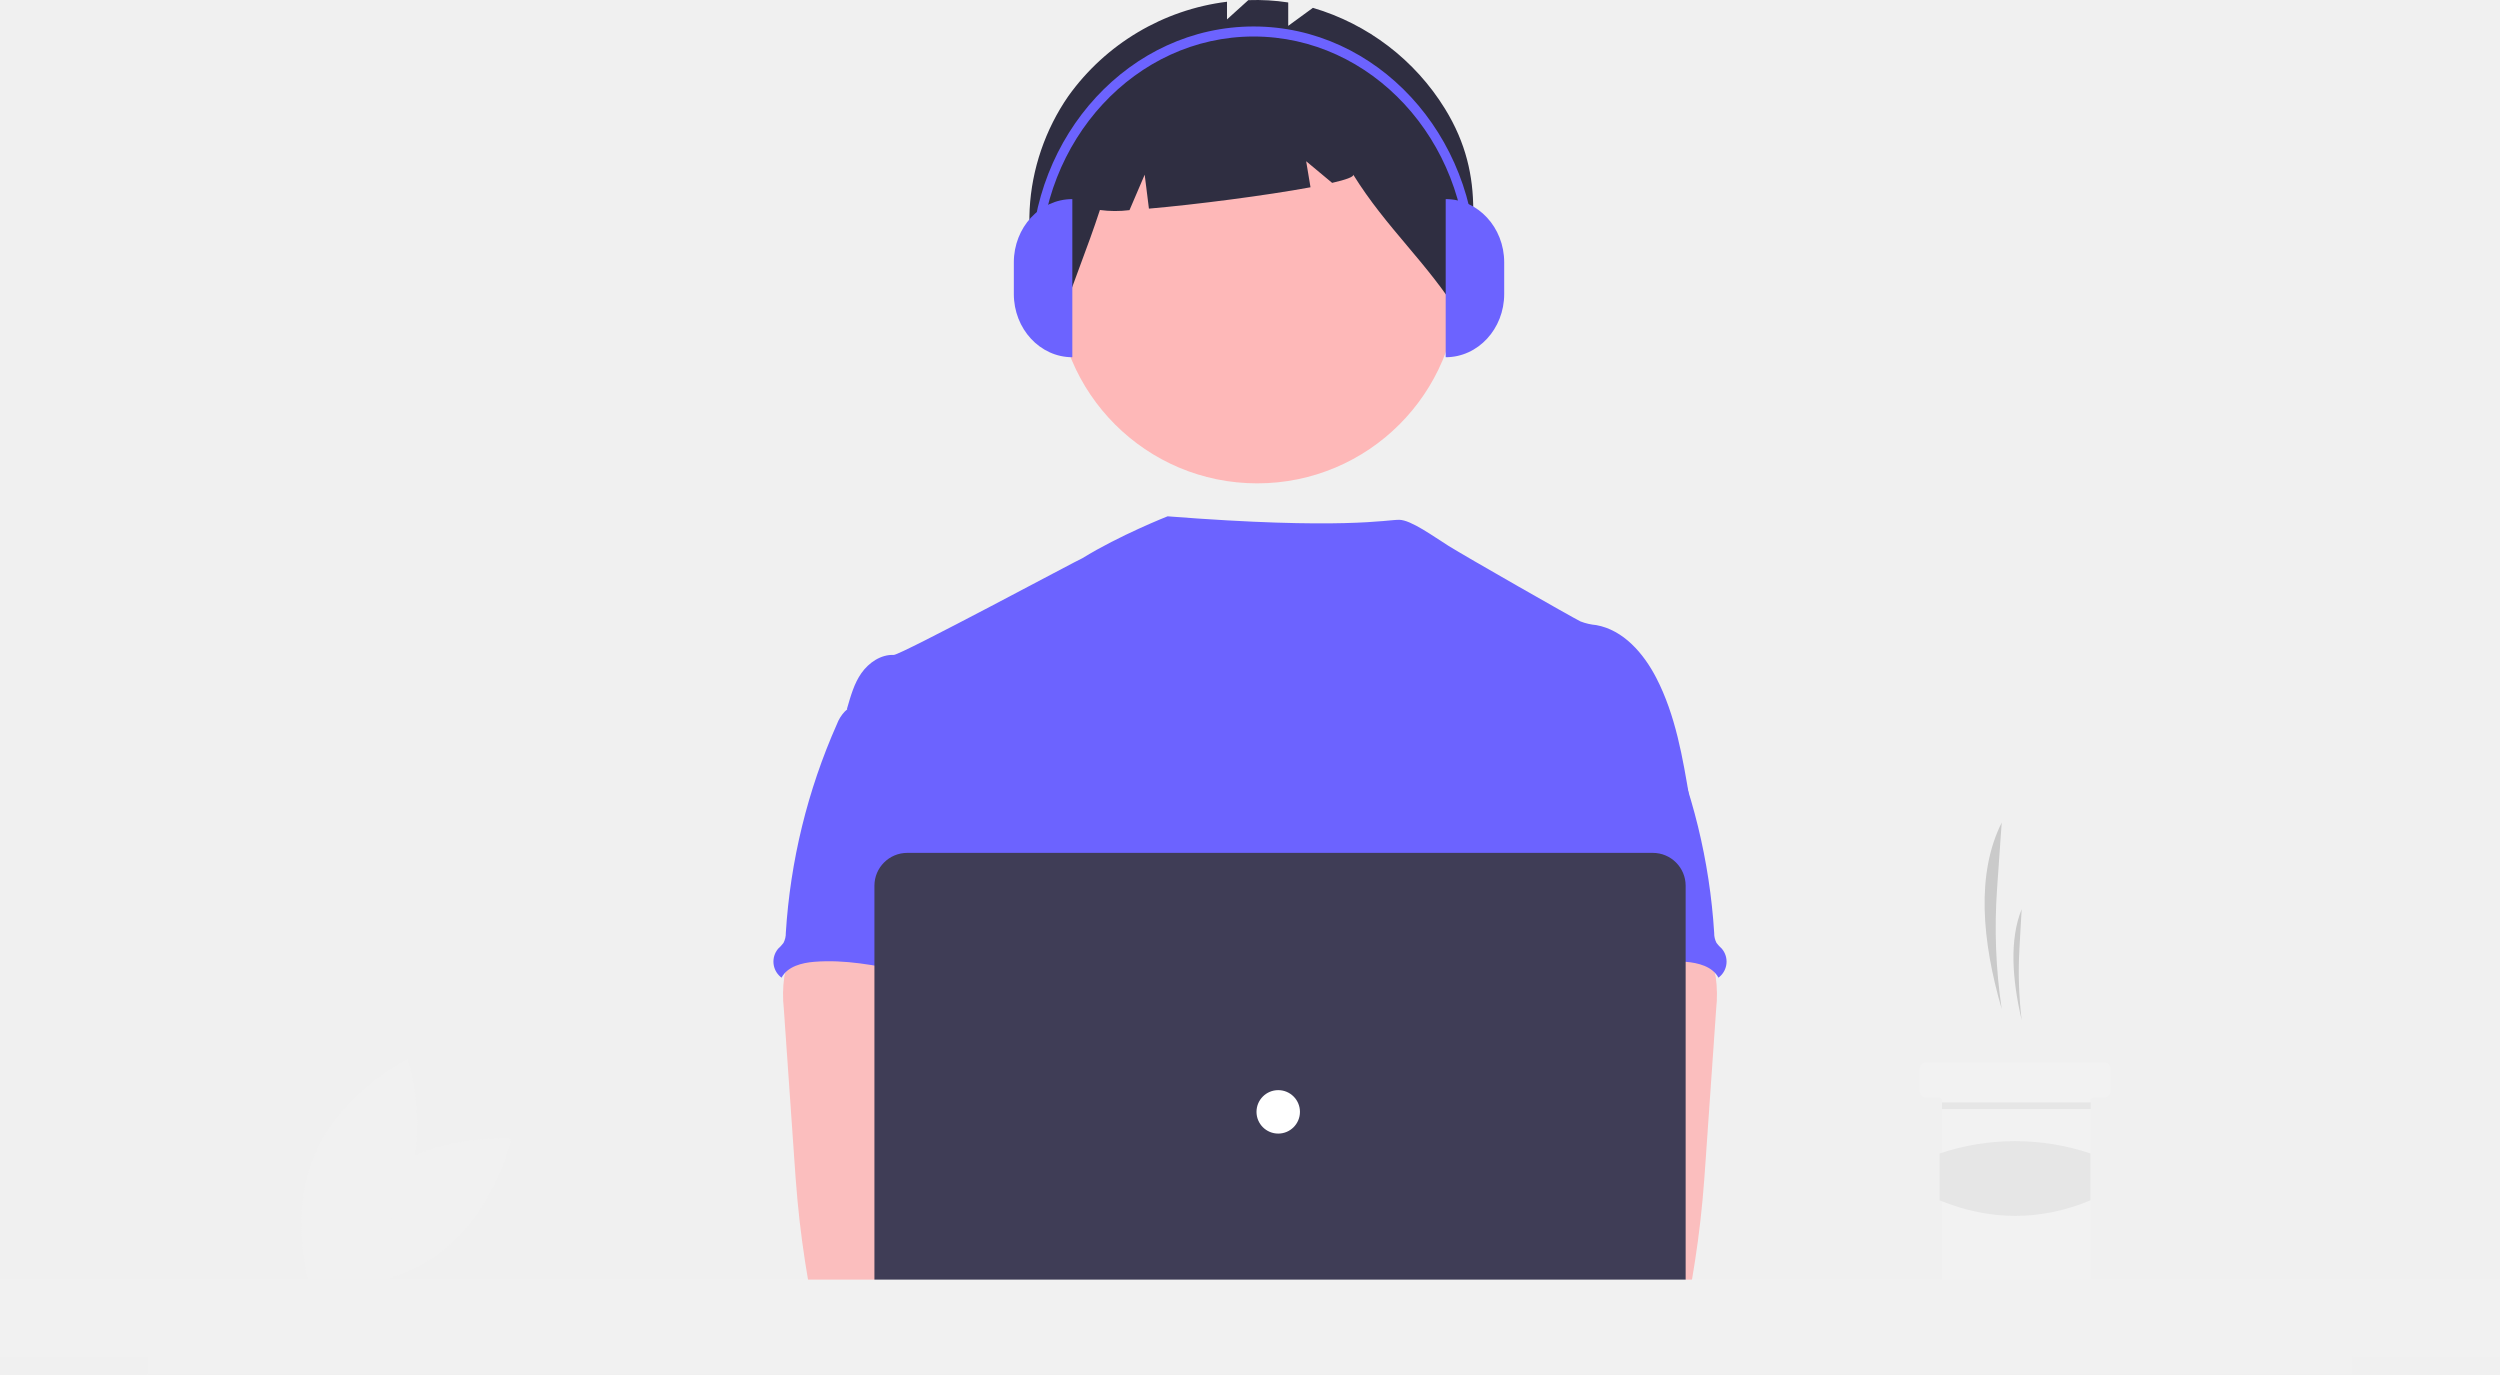
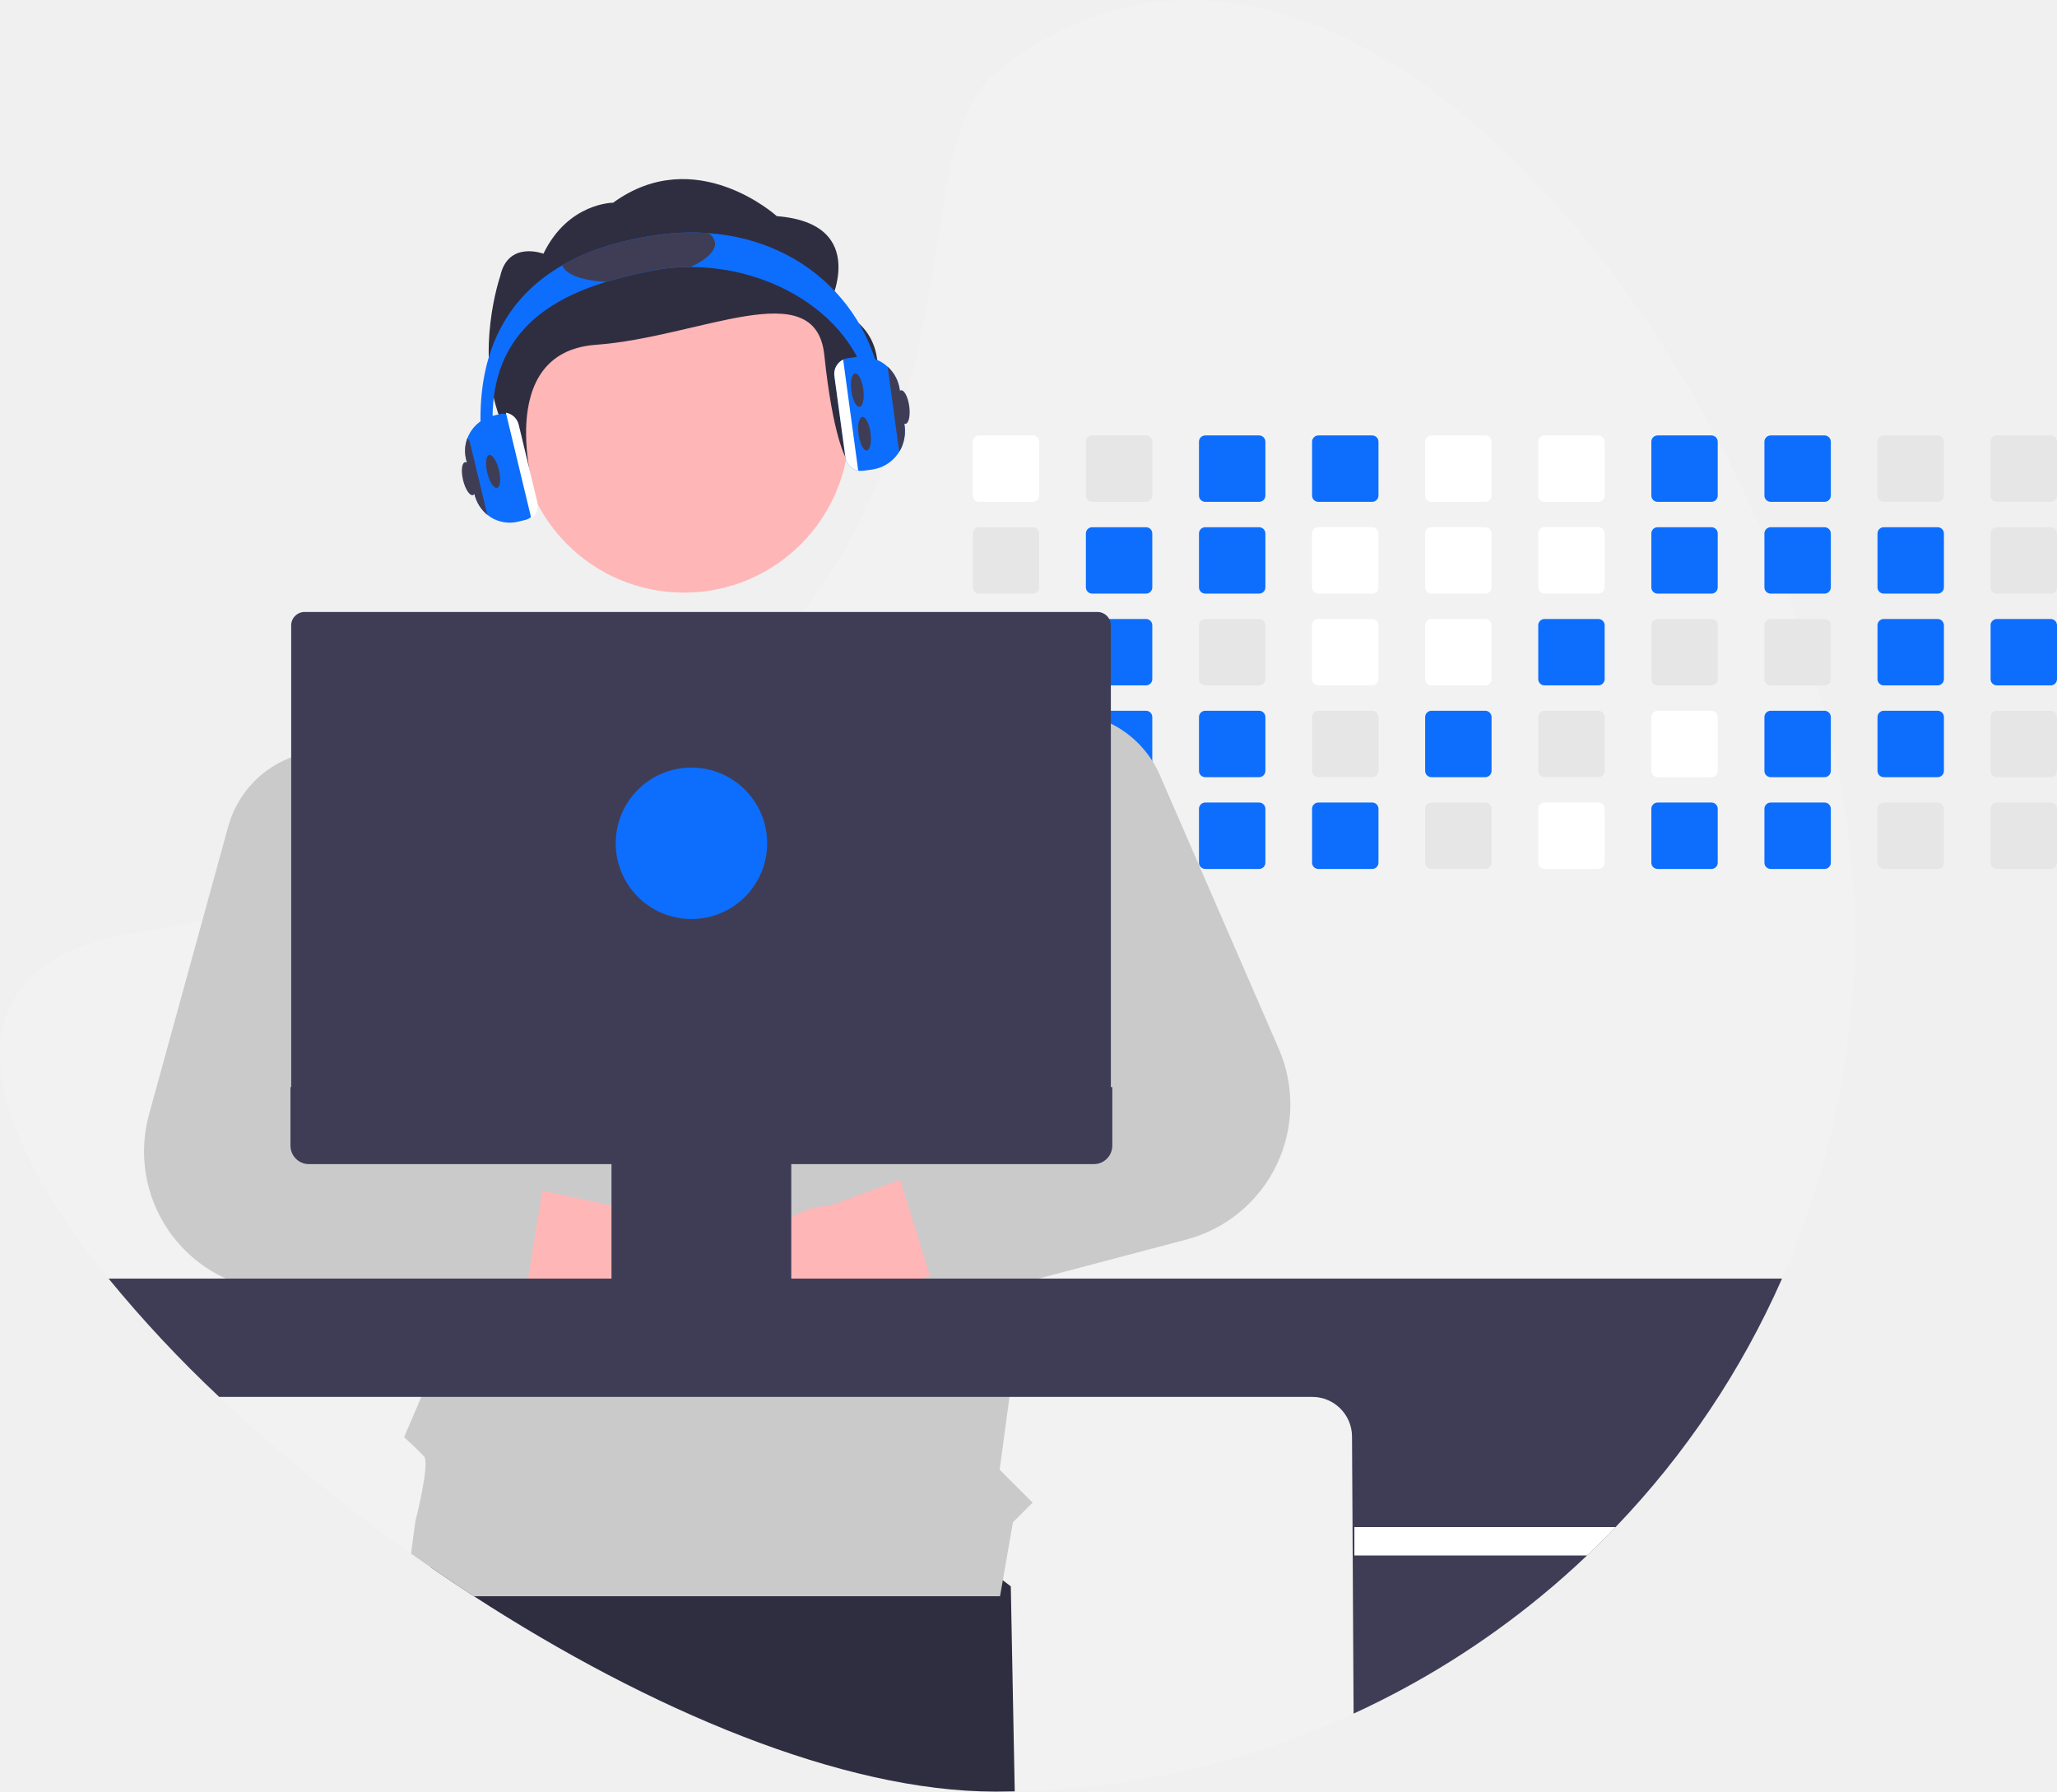
- <svg xmlns="http://www.w3.org/2000/svg" data-name="Layer 1" width="878.63" height="483" viewBox="0 0 878.63 483">
-   <path d="M294.716,621.203c-19.511,14.544-25.04,40.135-25.04,40.135s26.104,2.009,45.615-12.535,25.04-40.135,25.04-40.135S314.227,606.659,294.716,621.203Z" transform="translate(-160.6848 -208.5)" fill="#f1f1f1" />
-   <path d="M302.844,628.032c-9.377,22.456-32.862,34.028-32.862,34.028s-8.281-24.837,1.096-47.293,32.862-34.028,32.862-34.028S312.221,605.576,302.844,628.032Z" transform="translate(-160.6848 -208.5)" fill="#f1f1f1" />
-   <path d="M864.187,563.114h0a194.657,194.657,0,0,1-1.633-42.195l1.633-23.307h0c-9,17.908-6.966,41.479,0,65.502Z" transform="translate(-160.6848 -208.5)" fill="#cacaca" />
-   <path d="M871.205,567.013h0a143.091,143.091,0,0,1-.786-25.116l.786-13.873h0C866.875,538.683,867.854,552.713,871.205,567.013Z" transform="translate(-160.6848 -208.5)" fill="#cacaca" />
-   <path d="M902.401,584.17v7.798a2.352,2.352,0,0,1-2.339,2.339h-3.899a.777.777,0,0,0-.78.78v63.943a2.351,2.351,0,0,1-2.339,2.339H845.476a2.341,2.341,0,0,1-2.339-2.339V595.087a.782.782,0,0,0-.78-.78H837.678a2.341,2.341,0,0,1-2.339-2.339v-7.798a2.336,2.336,0,0,1,2.339-2.339h62.383A2.346,2.346,0,0,1,902.401,584.17Z" transform="translate(-160.6848 -208.5)" fill="#f2f2f2" />
-   <rect x="682.522" y="387.445" width="52.246" height="2.339" fill="#e6e6e6" />
-   <path d="M895.383,630.369c-17.483,7.235-35.156,7.315-53.026,0v-16.481a83.274,83.274,0,0,1,53.026,0Z" transform="translate(-160.6848 -208.5)" fill="#e6e6e6" />
-   <circle id="fff0188c-9915-4c0d-8339-9317a77083e8" data-name="Ellipse 276" cx="441.853" cy="99.211" r="70.666" fill="#feb8b8" />
-   <path id="ac220ed6-7c3f-4d1e-8d82-3295770c496a-123" data-name="Path 1461" d="M668.54,246.746a81.614,81.614,0,0,0-46.43-35.492l-8.675,6.331v-8.22a75.123,75.123,0,0,0-14.032-.817l-7.485,6.772V209.11a80.834,80.834,0,0,0-55.763,33.169c-16.254,23.432-18.998,56.032-3.011,79.652,4.388-13.487,9.715-26.142,14.104-39.628a39.916,39.916,0,0,0,10.399.05l5.339-12.459,1.492,11.931c16.55-1.441,41.096-4.607,56.785-7.508l-1.526-9.154,9.128,7.606c4.806-1.106,7.66-2.11,7.425-2.877,11.668,18.811,25.948,30.826,37.616,49.637C678.337,293.006,683.437,270.951,668.54,246.746Z" transform="translate(-160.6848 -208.5)" fill="#2f2e41" />
-   <path d="M754.52,489.43c-2.43-14.619-4.936-29.519-11.731-42.689-4.466-8.626-11.554-16.847-21.11-18.552a20.422,20.422,0,0,1-5.497-1.272c-2.8-1.349-40.425-22.827-46.405-26.568-5.135-3.212-13.24-9.158-17.327-9.158-4.112-.09-19.878,3.579-81.414-1.231,0,0-16.905,6.663-29.985,14.743-.198-.131-63.869,34.06-66.261,33.97-4.53-.191-8.741,2.71-11.338,6.362-2.596,3.652-3.814,8.174-5.089,12.546,13.907,30.97,26.631,61.98,40.539,92.95a7.931,7.931,0,0,1,1.006,3.815,9.31,9.31,0,0,1-1.73,3.815c-6.82,10.956-6.603,24.736-5.858,37.613.746,12.877,1.668,26.478-4.087,38.02-1.565,3.169-3.601,6.069-5.089,9.238-3.486,7.177-4.746,30.131-2.71,37.842l255.121,7.309C730.067,673.102,754.52,489.43,754.52,489.43Z" transform="translate(-160.6848 -208.5)" fill="#6c63ff" />
-   <path id="bb46eb08-8e3e-4ac5-913b-26d221d967b9-124" data-name="Path 1421" d="M436.31,551.903a45.043,45.043,0,0,0-.153,11.109l3.657,52.513c.343,4.949.681,9.887,1.146,14.824.877,9.581,2.188,19.086,3.815,28.578a5.09,5.09,0,0,0,5.216,4.949c16.096,3.406,32.726,3.27,49.153,2.342,25.067-1.399,89.198-4.046,93.116-9.136s1.635-13.322-3.474-17.438-89.739-14.149-89.739-14.149c.827-6.553,3.321-12.724,5.688-18.946,4.25-11.035,8.22-22.432,8.297-34.253s-4.377-24.25-14.061-31.022c-7.966-5.56-18.221-6.591-27.928-6.362-7.062.203-19.265-1.489-25.716,1.272C440.223,538.431,437.264,546.905,436.31,551.903Z" transform="translate(-160.6848 -208.5)" fill="#fbbebe" />
-   <path id="efe93a1e-ccdd-49fd-af5f-e26394aa0937-125" data-name="Path 1430" d="M457.627,458.523a13.17,13.17,0,0,0-2.824,4.518A213.588,213.588,0,0,0,436.862,536.356a7.329,7.329,0,0,1-.827,3.55,15.535,15.535,0,0,1-1.87,2.023,7.024,7.024,0,0,0,.84,9.898q.173.146.356.281c2.099-3.951,7.125-5.242,11.592-5.586,21.389-1.692,42.282,8.259,63.734,7.508-1.514-5.23-3.691-10.256-4.925-15.548-5.459-23.502,8.156-49.089-.191-71.726-1.667-4.53-4.453-8.983-8.843-10.968a23.555,23.555,0,0,0-5.662-1.499c-5.421-.98-16.212-5.166-21.453-3.486-1.935.624-2.697,2.443-4.301,3.542C462.877,455.902,459.646,456.474,457.627,458.523Z" transform="translate(-160.6848 -208.5)" fill="#6c63ff" />
-   <path id="a38c3c09-000b-42b7-8619-0229d8aff5e9-126" data-name="Path 1421" d="M754.672,536.183c-6.451-2.762-18.653-1.069-25.716-1.272-9.707-.229-19.962.802-27.928,6.362-9.684,6.772-14.137,19.201-14.061,31.022s4.046,23.218,8.297,34.253c2.366,6.222,4.861,12.393,5.688,18.946,0,0-84.63,10.034-89.739,14.149s-7.392,12.348-3.474,17.438,126.173,10.2,142.269,6.794a5.09,5.09,0,0,0,5.216-4.949c1.627-9.491,2.937-18.996,3.815-28.578.465-4.937.802-9.874,1.146-14.824l3.657-52.513a45.043,45.043,0,0,0-.153-11.109C762.736,546.905,759.777,538.431,754.672,536.183Z" transform="translate(-160.6848 -208.5)" fill="#fbbebe" />
-   <path id="bd3879bf-5d05-49be-b690-c4d97e29a2ab-127" data-name="Path 1430" d="M734.687,454.346c-1.603-1.099-2.366-2.918-4.301-3.542-5.241-1.68-16.032,2.507-21.453,3.486a23.555,23.555,0,0,0-5.662,1.499c-4.389,1.985-7.175,6.438-8.843,10.968-8.347,22.637,5.268,48.224-.191,71.726-1.234,5.293-3.411,10.318-4.925,15.548,21.453.751,42.346-9.2,63.734-7.508,4.467.343,9.493,1.635,11.592,5.586q.183-.135.356-.281a7.024,7.024,0,0,0,.84-9.898,15.535,15.535,0,0,1-1.87-2.023,7.329,7.329,0,0,1-.827-3.55,213.588,213.588,0,0,0-17.941-73.316,13.17,13.17,0,0,0-2.824-4.518C740.354,456.474,737.123,455.902,734.687,454.346Z" transform="translate(-160.6848 -208.5)" fill="#6c63ff" />
-   <circle cx="420.924" cy="438.81" r="19.073" fill="#fbbebe" />
-   <circle cx="463.156" cy="438.81" r="19.073" fill="#fbbebe" />
-   <path d="M741.572,690.288H479.542a11.552,11.552,0,0,1-11.539-11.539V519.783a11.552,11.552,0,0,1,11.539-11.539H741.572a11.552,11.552,0,0,1,11.539,11.539V678.75A11.552,11.552,0,0,1,741.572,690.288Z" transform="translate(-160.6848 -208.5)" fill="#3f3d56" />
-   <circle id="bf1cdf42-3b4f-4239-91c9-f6802a29e918" data-name="Ellipse 263" cx="449.236" cy="390.766" r="7.635" fill="#fff" />
-   <polygon points="878.63 449.724 0 449.724 0 476.724 51.97 476.724 51.97 483 826.68 483 826.68 476.724 878.63 476.724 878.63 449.724" fill="#f1f1f1" />
-   <path d="M537.556,334.049h0c-11.355,0-20.559-9.952-20.559-22.229h0V300.705c0-12.277,9.205-22.229,20.559-22.229h0v55.574Z" transform="translate(-160.6848 -208.5)" fill="#6c63ff" />
-   <path d="M668.779,278.476h0c11.355,0,20.559,9.952,20.559,22.229v11.115c0,12.277-9.205,22.229-20.559,22.229h0V278.476Z" transform="translate(-160.6848 -208.5)" fill="#6c63ff" />
-   <path d="M679.553,302.452h-3.262c0-44.73-33.656-81.121-75.026-81.121-41.369,0-75.026,36.391-75.026,81.121h-3.262c0-46.675,35.12-84.648,78.288-84.648C644.433,217.804,679.553,255.777,679.553,302.452Z" transform="translate(-160.6848 -208.5)" fill="#6c63ff" />
+ <svg xmlns="http://www.w3.org/2000/svg" data-name="Layer 1" width="850.538" height="740.83" viewBox="0 0 850.538 740.83">
+   <path d="M941.609,465.125a354.21,354.21,0,0,1-98.85,245.9q-5.745,6.015-11.8,11.74-9.225,8.775-19.07,16.87a353.934,353.934,0,0,1-217.58,80.69q-3.975.09-7.98.09c-63.43,0-143.21-33.88-215.61-80.78q-8.985-5.82-17.81-11.91-4.125-2.82-8.21-5.72a730.43,730.43,0,0,1-79.32-64.8,514.116,514.116,0,0,1-45.75-48.92c-55.63-68.62-67.9-130.45,11.41-143.16q14.085-2.25,27.34-4.81,19.2-3.69,36.75-7.97,23.64-5.745,44.42-12.46,6.99-2.25,13.66-4.59c65.74-23.09,109.74-53.2,139.69-85.87q7.62-8.295,14.05-16.79a236.055,236.055,0,0,0,17.83-27.12,254.898,254.898,0,0,0,18.41-41.05l.27-.78c23.83-68.74,16.58-132.5,42.87-153.84,112.38-91.23,252.29,38.69,317.96,191.9q4.965,11.58,9.34,23.3,1.965,5.235,3.79,10.49,4.8,13.695,8.71,27.46,1.5,5.25,2.86,10.49c.97,3.77,1.9,7.53,2.76,11.29C938.139,412.305,941.609,439.455,941.609,465.125Z" transform="translate(-174.731 -79.58524)" fill="#f2f2f2" />
+   <path d="M594.309,820.325q-3.975.09-7.98.09c-63.43,0-143.21-33.88-215.61-80.78q-8.985-5.82-17.81-11.91l5.16-31.4,156.21-20.74,78.4,59.95Z" transform="translate(-174.731 -79.58524)" fill="#2f2e41" />
+   <path d="M601.829,259.635h-22.26a2.601,2.601,0,0,0-2.6,2.6v22.27a2.593,2.593,0,0,0,2.6,2.59h22.26a2.599,2.599,0,0,0,2.6-2.59v-22.27A2.608,2.608,0,0,0,601.829,259.635Z" transform="translate(-174.731 -79.58524)" fill="#fff" />
+   <path d="M601.829,297.585h-22.26a2.601,2.601,0,0,0-2.6,2.6v22.27a2.593,2.593,0,0,0,2.6,2.59h22.26a2.599,2.599,0,0,0,2.6-2.59v-22.27A2.608,2.608,0,0,0,601.829,297.585Z" transform="translate(-174.731 -79.58524)" fill="#e6e6e6" />
+   <path d="M601.829,335.535h-22.26a2.601,2.601,0,0,0-2.6,2.6v22.26a2.595,2.595,0,0,0,2.6,2.6h22.26a2.601,2.601,0,0,0,2.6-2.6v-22.26A2.608,2.608,0,0,0,601.829,335.535Z" transform="translate(-174.731 -79.58524)" fill="#e6e6e6" />
+   <path d="M604.389,375.625a2.617,2.617,0,0,0-2.56-2.14h-22.26a2.601,2.601,0,0,0-2.6,2.6v22.26a2.595,2.595,0,0,0,2.6,2.6h22.26a2.601,2.601,0,0,0,2.6-2.6v-22.26A2.313,2.313,0,0,0,604.389,375.625Z" transform="translate(-174.731 -79.58524)" fill="#e6e6e6" />
+   <path d="M602.839,411.635a2.634,2.634,0,0,0-1.01-.2h-22.26a2.595,2.595,0,0,0-2.6,2.6v22.26a2.588,2.588,0,0,0,2.6,2.6h22.26a2.601,2.601,0,0,0,2.6-2.6v-22.26A2.616,2.616,0,0,0,602.839,411.635Z" transform="translate(-174.731 -79.58524)" fill="#e6e6e6" />
+   <path d="M648.589,259.635h-22.26a2.601,2.601,0,0,0-2.6,2.6v22.27a2.593,2.593,0,0,0,2.6,2.59h22.26a2.599,2.599,0,0,0,2.6-2.59v-22.27A2.608,2.608,0,0,0,648.589,259.635Z" transform="translate(-174.731 -79.58524)" fill="#e6e6e6" />
+   <path d="M648.589,297.585h-22.26a2.601,2.601,0,0,0-2.6,2.6v22.27a2.593,2.593,0,0,0,2.6,2.59h22.26a2.599,2.599,0,0,0,2.6-2.59v-22.27A2.608,2.608,0,0,0,648.589,297.585Z" transform="translate(-174.731 -79.58524)" fill="#0d6efd" />
+   <path d="M648.589,335.535h-22.26a2.601,2.601,0,0,0-2.6,2.6v22.26a2.595,2.595,0,0,0,2.6,2.6h22.26a2.601,2.601,0,0,0,2.6-2.6v-22.26A2.608,2.608,0,0,0,648.589,335.535Z" transform="translate(-174.731 -79.58524)" fill="#0d6efd" />
+   <path d="M648.589,373.485h-22.26a2.593,2.593,0,0,0-2.46,1.78,2.478,2.478,0,0,0-.14.82v22.26a2.595,2.595,0,0,0,2.6,2.6h22.26a2.601,2.601,0,0,0,2.6-2.6v-22.26A2.608,2.608,0,0,0,648.589,373.485Z" transform="translate(-174.731 -79.58524)" fill="#0d6efd" />
+   <path d="M648.589,411.435h-22.26a2.595,2.595,0,0,0-2.6,2.6v22.26a2.595,2.595,0,0,0,2.6,2.6h22.26a2.601,2.601,0,0,0,2.6-2.6v-22.26A2.601,2.601,0,0,0,648.589,411.435Z" transform="translate(-174.731 -79.58524)" fill="#e6e6e6" />
+   <path d="M695.349,259.635h-22.26a2.601,2.601,0,0,0-2.6,2.6v22.27a2.593,2.593,0,0,0,2.6,2.59h22.26a2.599,2.599,0,0,0,2.6-2.59v-22.27A2.608,2.608,0,0,0,695.349,259.635Z" transform="translate(-174.731 -79.58524)" fill="#0d6efd" />
+   <path d="M695.349,297.585h-22.26a2.601,2.601,0,0,0-2.6,2.6v22.27a2.593,2.593,0,0,0,2.6,2.59h22.26a2.599,2.599,0,0,0,2.6-2.59v-22.27A2.608,2.608,0,0,0,695.349,297.585Z" transform="translate(-174.731 -79.58524)" fill="#0d6efd" />
+   <path d="M695.349,335.535h-22.26a2.601,2.601,0,0,0-2.6,2.6v22.26a2.595,2.595,0,0,0,2.6,2.6h22.26a2.601,2.601,0,0,0,2.6-2.6v-22.26A2.608,2.608,0,0,0,695.349,335.535Z" transform="translate(-174.731 -79.58524)" fill="#e6e6e6" />
+   <path d="M695.349,373.485h-22.26a2.601,2.601,0,0,0-2.6,2.6v22.26a2.595,2.595,0,0,0,2.6,2.6h22.26a2.601,2.601,0,0,0,2.6-2.6v-22.26A2.608,2.608,0,0,0,695.349,373.485Z" transform="translate(-174.731 -79.58524)" fill="#0d6efd" />
+   <path d="M695.349,411.435h-22.26a2.595,2.595,0,0,0-2.6,2.6v22.26a2.595,2.595,0,0,0,2.6,2.6h22.26a2.601,2.601,0,0,0,2.6-2.6v-22.26A2.601,2.601,0,0,0,695.349,411.435Z" transform="translate(-174.731 -79.58524)" fill="#0d6efd" />
+   <path d="M742.109,259.635h-22.26a2.601,2.601,0,0,0-2.6,2.6v22.27a2.593,2.593,0,0,0,2.6,2.59h22.26a2.599,2.599,0,0,0,2.6-2.59v-22.27A2.608,2.608,0,0,0,742.109,259.635Z" transform="translate(-174.731 -79.58524)" fill="#0d6efd" />
+   <path d="M742.109,297.585h-22.26a2.601,2.601,0,0,0-2.6,2.6v22.27a2.593,2.593,0,0,0,2.6,2.59h22.26a2.599,2.599,0,0,0,2.6-2.59v-22.27A2.608,2.608,0,0,0,742.109,297.585Z" transform="translate(-174.731 -79.58524)" fill="#fff" />
+   <path d="M742.109,335.535h-22.26a2.601,2.601,0,0,0-2.6,2.6v22.26a2.595,2.595,0,0,0,2.6,2.6h22.26a2.601,2.601,0,0,0,2.6-2.6v-22.26A2.608,2.608,0,0,0,742.109,335.535Z" transform="translate(-174.731 -79.58524)" fill="#fff" />
+   <path d="M742.109,373.485h-22.26a2.601,2.601,0,0,0-2.6,2.6v22.26a2.595,2.595,0,0,0,2.6,2.6h22.26a2.601,2.601,0,0,0,2.6-2.6v-22.26A2.608,2.608,0,0,0,742.109,373.485Z" transform="translate(-174.731 -79.58524)" fill="#e6e6e6" />
+   <path d="M742.109,411.435h-22.26a2.595,2.595,0,0,0-2.6,2.6v22.26a2.595,2.595,0,0,0,2.6,2.6h22.26a2.601,2.601,0,0,0,2.6-2.6v-22.26A2.601,2.601,0,0,0,742.109,411.435Z" transform="translate(-174.731 -79.58524)" fill="#0d6efd" />
+   <path d="M788.869,259.635h-22.27a2.599,2.599,0,0,0-2.59,2.6v22.27a2.591,2.591,0,0,0,2.59,2.59h22.27a2.599,2.599,0,0,0,2.6-2.59v-22.27A2.608,2.608,0,0,0,788.869,259.635Z" transform="translate(-174.731 -79.58524)" fill="#fff" />
+   <path d="M788.869,297.585h-22.27a2.599,2.599,0,0,0-2.59,2.6v22.27a2.59,2.59,0,0,0,2.59,2.59h22.27a2.599,2.599,0,0,0,2.6-2.59v-22.27A2.608,2.608,0,0,0,788.869,297.585Z" transform="translate(-174.731 -79.58524)" fill="#fff" />
+   <path d="M788.869,335.535h-22.27a2.599,2.599,0,0,0-2.59,2.6v22.26a2.593,2.593,0,0,0,2.59,2.6h22.27a2.601,2.601,0,0,0,2.6-2.6v-22.26A2.608,2.608,0,0,0,788.869,335.535Z" transform="translate(-174.731 -79.58524)" fill="#fff" />
+   <path d="M788.869,373.485h-22.27a2.599,2.599,0,0,0-2.59,2.6v22.26a2.593,2.593,0,0,0,2.59,2.6h22.27a2.601,2.601,0,0,0,2.6-2.6v-22.26A2.608,2.608,0,0,0,788.869,373.485Z" transform="translate(-174.731 -79.58524)" fill="#0d6efd" />
+   <path d="M788.869,411.435h-22.27a2.593,2.593,0,0,0-2.59,2.6v22.26a2.593,2.593,0,0,0,2.59,2.6h22.27a2.601,2.601,0,0,0,2.6-2.6v-22.26A2.601,2.601,0,0,0,788.869,411.435Z" transform="translate(-174.731 -79.58524)" fill="#e6e6e6" />
+   <path d="M835.629,259.635h-22.27a2.599,2.599,0,0,0-2.59,2.6v22.27a2.591,2.591,0,0,0,2.59,2.59h22.27a2.599,2.599,0,0,0,2.6-2.59v-22.27A2.608,2.608,0,0,0,835.629,259.635Z" transform="translate(-174.731 -79.58524)" fill="#fff" />
+   <path d="M835.629,297.585h-22.27a2.599,2.599,0,0,0-2.59,2.6v22.27a2.59,2.59,0,0,0,2.59,2.59h22.27a2.599,2.599,0,0,0,2.6-2.59v-22.27A2.608,2.608,0,0,0,835.629,297.585Z" transform="translate(-174.731 -79.58524)" fill="#fff" />
+   <path d="M835.629,335.535h-22.27a2.599,2.599,0,0,0-2.59,2.6v22.26a2.593,2.593,0,0,0,2.59,2.6h22.27a2.601,2.601,0,0,0,2.6-2.6v-22.26A2.608,2.608,0,0,0,835.629,335.535Z" transform="translate(-174.731 -79.58524)" fill="#0d6efd" />
+   <path d="M835.629,373.485h-22.27a2.599,2.599,0,0,0-2.59,2.6v22.26a2.593,2.593,0,0,0,2.59,2.6h22.27a2.601,2.601,0,0,0,2.6-2.6v-22.26A2.608,2.608,0,0,0,835.629,373.485Z" transform="translate(-174.731 -79.58524)" fill="#e6e6e6" />
+   <path d="M835.629,411.435h-22.27a2.593,2.593,0,0,0-2.59,2.6v22.26a2.593,2.593,0,0,0,2.59,2.6h22.27a2.601,2.601,0,0,0,2.6-2.6v-22.26A2.601,2.601,0,0,0,835.629,411.435Z" transform="translate(-174.731 -79.58524)" fill="#fff" />
+   <path d="M882.389,259.635h-22.27a2.599,2.599,0,0,0-2.59,2.6v22.27a2.591,2.591,0,0,0,2.59,2.59h22.27a2.599,2.599,0,0,0,2.6-2.59v-22.27A2.608,2.608,0,0,0,882.389,259.635Z" transform="translate(-174.731 -79.58524)" fill="#0d6efd" />
+   <path d="M882.389,297.585h-22.27a2.599,2.599,0,0,0-2.59,2.6v22.27a2.59,2.59,0,0,0,2.59,2.59h22.27a2.599,2.599,0,0,0,2.6-2.59v-22.27A2.608,2.608,0,0,0,882.389,297.585Z" transform="translate(-174.731 -79.58524)" fill="#0d6efd" />
+   <path d="M882.389,335.535h-22.27a2.599,2.599,0,0,0-2.59,2.6v22.26a2.593,2.593,0,0,0,2.59,2.6h22.27a2.601,2.601,0,0,0,2.6-2.6v-22.26A2.608,2.608,0,0,0,882.389,335.535Z" transform="translate(-174.731 -79.58524)" fill="#e6e6e6" />
+   <path d="M882.389,373.485h-22.27a2.599,2.599,0,0,0-2.59,2.6v22.26a2.593,2.593,0,0,0,2.59,2.6h22.27a2.601,2.601,0,0,0,2.6-2.6v-22.26A2.608,2.608,0,0,0,882.389,373.485Z" transform="translate(-174.731 -79.58524)" fill="#fff" />
+   <path d="M882.389,411.435h-22.27a2.593,2.593,0,0,0-2.59,2.6v22.26a2.593,2.593,0,0,0,2.59,2.6h22.27a2.601,2.601,0,0,0,2.6-2.6v-22.26A2.601,2.601,0,0,0,882.389,411.435Z" transform="translate(-174.731 -79.58524)" fill="#0d6efd" />
+   <path d="M929.149,259.635h-22.27a2.599,2.599,0,0,0-2.59,2.6v22.27a2.591,2.591,0,0,0,2.59,2.59h22.27a2.599,2.599,0,0,0,2.6-2.59v-22.27A2.608,2.608,0,0,0,929.149,259.635Z" transform="translate(-174.731 -79.58524)" fill="#0d6efd" />
+   <path d="M929.149,297.585h-22.27a2.599,2.599,0,0,0-2.59,2.6v22.27a2.59,2.59,0,0,0,2.59,2.59h22.27a2.599,2.599,0,0,0,2.6-2.59v-22.27A2.608,2.608,0,0,0,929.149,297.585Z" transform="translate(-174.731 -79.58524)" fill="#0d6efd" />
+   <path d="M929.149,335.535h-22.27a2.599,2.599,0,0,0-2.59,2.6v22.26a2.593,2.593,0,0,0,2.59,2.6h22.27a2.601,2.601,0,0,0,2.6-2.6v-22.26A2.608,2.608,0,0,0,929.149,335.535Z" transform="translate(-174.731 -79.58524)" fill="#e6e6e6" />
+   <path d="M929.149,373.485h-22.27a2.599,2.599,0,0,0-2.59,2.6v22.26a2.593,2.593,0,0,0,2.59,2.6h22.27a2.601,2.601,0,0,0,2.6-2.6v-22.26A2.608,2.608,0,0,0,929.149,373.485Z" transform="translate(-174.731 -79.58524)" fill="#0d6efd" />
+   <path d="M929.149,411.435h-22.27a2.593,2.593,0,0,0-2.59,2.6v22.26a2.593,2.593,0,0,0,2.59,2.6h22.27a2.601,2.601,0,0,0,2.6-2.6v-22.26A2.601,2.601,0,0,0,929.149,411.435Z" transform="translate(-174.731 -79.58524)" fill="#0d6efd" />
+   <path d="M975.909,259.635h-22.27a2.599,2.599,0,0,0-2.59,2.6v22.27a2.591,2.591,0,0,0,2.59,2.59h22.27a2.599,2.599,0,0,0,2.6-2.59v-22.27A2.608,2.608,0,0,0,975.909,259.635Z" transform="translate(-174.731 -79.58524)" fill="#e6e6e6" />
+   <path d="M975.909,297.585h-22.27a2.599,2.599,0,0,0-2.59,2.6v22.27a2.59,2.59,0,0,0,2.59,2.59h22.27a2.599,2.599,0,0,0,2.6-2.59v-22.27A2.608,2.608,0,0,0,975.909,297.585Z" transform="translate(-174.731 -79.58524)" fill="#0d6efd" />
+   <path d="M975.909,335.535h-22.27a2.599,2.599,0,0,0-2.59,2.6v22.26a2.593,2.593,0,0,0,2.59,2.6h22.27a2.601,2.601,0,0,0,2.6-2.6v-22.26A2.608,2.608,0,0,0,975.909,335.535Z" transform="translate(-174.731 -79.58524)" fill="#0d6efd" />
+   <path d="M975.909,373.485h-22.27a2.599,2.599,0,0,0-2.59,2.6v22.26a2.593,2.593,0,0,0,2.59,2.6h22.27a2.601,2.601,0,0,0,2.6-2.6v-22.26A2.608,2.608,0,0,0,975.909,373.485Z" transform="translate(-174.731 -79.58524)" fill="#0d6efd" />
+   <path d="M975.909,411.435h-22.27a2.593,2.593,0,0,0-2.59,2.6v22.26a2.593,2.593,0,0,0,2.59,2.6h22.27a2.601,2.601,0,0,0,2.6-2.6v-22.26A2.601,2.601,0,0,0,975.909,411.435Z" transform="translate(-174.731 -79.58524)" fill="#e6e6e6" />
+   <path d="M1022.669,259.635h-22.27a2.599,2.599,0,0,0-2.59,2.6v22.27a2.591,2.591,0,0,0,2.59,2.59h22.27a2.599,2.599,0,0,0,2.6-2.59v-22.27A2.608,2.608,0,0,0,1022.669,259.635Z" transform="translate(-174.731 -79.58524)" fill="#e6e6e6" />
+   <path d="M1022.669,297.585h-22.27a2.599,2.599,0,0,0-2.59,2.6v22.27a2.591,2.591,0,0,0,2.59,2.59h22.27a2.599,2.599,0,0,0,2.6-2.59v-22.27A2.608,2.608,0,0,0,1022.669,297.585Z" transform="translate(-174.731 -79.58524)" fill="#e6e6e6" />
+   <path d="M1022.669,335.535h-22.27a2.599,2.599,0,0,0-2.59,2.6v22.26a2.593,2.593,0,0,0,2.59,2.6h22.27a2.601,2.601,0,0,0,2.6-2.6v-22.26A2.608,2.608,0,0,0,1022.669,335.535Z" transform="translate(-174.731 -79.58524)" fill="#0d6efd" />
+   <path d="M1022.669,373.485h-22.27a2.599,2.599,0,0,0-2.59,2.6v22.26a2.593,2.593,0,0,0,2.59,2.6h22.27a2.601,2.601,0,0,0,2.6-2.6v-22.26A2.608,2.608,0,0,0,1022.669,373.485Z" transform="translate(-174.731 -79.58524)" fill="#e6e6e6" />
+   <path d="M1022.669,411.435h-22.27a2.593,2.593,0,0,0-2.59,2.6v22.26a2.593,2.593,0,0,0,2.59,2.6h22.27a2.601,2.601,0,0,0,2.6-2.6v-22.26A2.601,2.601,0,0,0,1022.669,411.435Z" transform="translate(-174.731 -79.58524)" fill="#e6e6e6" />
+   <polygon points="336.095 660.051 335.475 660.051 336.005 659.981 336.095 660.051" fill="#2f2e41" />
+   <circle id="b6132315-04e2-4cdb-a713-107c9cd58b0b" data-name="ab6171fa-7d69-4734-b81c-8dff60f9761b" cx="282.814" cy="176.733" r="68.322" fill="#ffb6b6" />
+   <path id="f4304bdd-ba2d-4fff-b404-410205410c5d-85" data-name="bf427902-b9bf-4946-b5d7-5c1c7e04535e" d="M517.377,206.226s17.869-34.161-21.444-37.266c0,0-33.515-30.402-67.676-5.558,0,0-18.633,0-28.823,21.086,0,0-14.655-5.558-17.876,9.317,0,0-10.723,31.055,0,59.005,10.723,27.95,14.285,31.055,14.285,31.055s-17.621-58.598,25.27-61.704,90.887-29.909,94.461,4.251,8.953,42.578,8.953,42.578S558.479,220.201,517.377,206.226Z" transform="translate(-174.731 -79.58524)" fill="#2f2e41" />
+   <path d="M634.279,424.695l-.22,1.16-2.47,13.04-17.07,90.2-1.01,5.31-2.12,11.23-2.9,15.32-6.43,33.95-1.84,9.73-.69,3.65-.24,1.28-1.91,10.07-.58,3.04-4.66,34.53-4.07,30.09,13.62,13.62-8.12,8.12-5.33,30.53.01.07H370.719q-13.2-8.55-26.02-17.63l1.79-13.4s6.16-23.93,3.57-26.79c-2.58-2.86-8.24-7.97-8.24-7.97l7.13-16.64.99-2.31-1.66-34.43-.04-.83-.55-11.35-.07-1.46-.11-2.19-2.11-43.68-.04-.72-.64-13.24-.6-12.59-.26-5.31-2.57-53.13-1.74-36.08-1.52-31.41,6.11-2.07,65.35-22.21,27.07-35.19,56.34.42,27.58.21,46.02,42.68,10.47,5,.08.04,7.51,3.59,19.04,9.09,20.13,9.62,10.33,4.93Z" transform="translate(-174.731 -79.58524)" fill="#cacaca" />
+   <path d="M443.84,637.136a30.286,30.286,0,0,1-40.664-22.43L296.617,599.588l37.043-41.902,95.511,20.78a30.45,30.45,0,0,1,14.669,58.67Z" transform="translate(-174.731 -79.58524)" fill="#ffb6b6" />
+   <path d="M396.329,560.955a13.522,13.522,0,0,0-7.89-4.87l-43.72-9.09-4.49-.93a18.933,18.933,0,0,1-12.53-9.07,19.161,19.161,0,0,1-2.45-7.9,18.895,18.895,0,0,1,.89-7.48l15.15-45.65,9.83-29.62a41.792,41.792,0,0,0,2.09-11.05,43.349,43.349,0,0,0-9.07-28.89,42.693,42.693,0,0,0-49.01-13.64c-.25.09-.51.19-.76.29a42.583,42.583,0,0,0-25.31,28.41l-10.68,38.85-22.03,80.09a57.766,57.766,0,0,0,48.96,72.68l62.97,7.38,29.14,3.42a13.497,13.497,0,0,0,14.84-10.73,4.895,4.895,0,0,0,.11-.55l.7-4.32,5.93-36.38.06-.37A13.475,13.475,0,0,0,396.329,560.955Z" transform="translate(-174.731 -79.58524)" fill="#cacaca" />
+   <path d="M511.714,638.302a30.286,30.286,0,0,0,37.094-27.94l103.362-29.994L609.588,544.109l-91.626,34.041a30.45,30.45,0,0,0-6.249,60.152Z" transform="translate(-174.731 -79.58524)" fill="#ffb6b6" />
+   <path d="M703.489,513.275,654.329,400.135a42.819,42.819,0,0,0-20.27-21.35,43.356,43.356,0,0,0-8.78-3.2c-.47-.12-.94-.23-1.41-.32a42.132,42.132,0,0,0-19.48.36,42.814,42.814,0,0,0-27.34,21.73,1.004,1.004,0,0,0-.08.14,43.1,43.1,0,0,0-.37,38.85l.61,1.22,34.74,69.77a18.9,18.9,0,0,1-10.5,26.19l-2.44.88-43.88,15.85a13.497,13.497,0,0,0-8.33,16.79l.11.35,12.3,39.36c.06.18.12.36.19.54a7.054,7.054,0,0,0,.4.99,13.482,13.482,0,0,0,15.81,7.53l23.68-6.25,4.83-1.28,61.15-16.15a57.76,57.76,0,0,0,38.22-78.86Z" transform="translate(-174.731 -79.58524)" fill="#cacaca" />
+   <path d="M219.629,608.285a514.116,514.116,0,0,0,45.75,48.92h451.97a16.446,16.446,0,0,1,16.42,16.43l.65,114.53a355.43,355.43,0,0,0,77.47-48.53q9.84-8.085,19.07-16.87,6.045-5.73,11.8-11.74a355.629,355.629,0,0,0,68.82-102.74Z" transform="translate(-174.731 -79.58524)" fill="#3f3d56" />
+   <path d="M842.759,711.025q-5.745,6.015-11.8,11.74H734.749v-11.74Z" transform="translate(-174.731 -79.58524)" fill="#fff" />
+   <path d="M633.379,335.535a5.538,5.538,0,0,0-4.87-2.9H300.669a5.555,5.555,0,0,0-5.54,5.55v196.22H634.059V338.185A5.385,5.385,0,0,0,633.379,335.535Z" transform="translate(-174.731 -79.58524)" fill="#3f3d56" />
+   <path d="M294.832,529.092V553.306a7.644,7.644,0,0,0,7.644,7.644H427.573v47.787h-1.662a.993.993,0,0,0-.993.993v3.324a.993.993,0,0,0,.993.993h77.658a.993.993,0,0,0,.993-.993v-3.324a.993.993,0,0,0-.993-.993h-1.662V560.95H627.004a7.644,7.644,0,0,0,7.644-7.644V529.092Z" transform="translate(-174.731 -79.58524)" fill="#3f3d56" />
+   <circle cx="285.903" cy="348.704" r="31.306" fill="#0d6efd" />
+   <path d="M540.399,252.585h-5c0-37.8-37.41-62.57-75.15-62.59a82.382,82.382,0,0,0-16.35,1.59c-6.06,1.21-12.35,2.66-18.53,4.55-24.37,7.47-46.97,21.91-46.97,56.45a78.591,78.591,0,0,0,2.54,19.88l-4.84,1.26a83.876,83.876,0,0,1-2.7-21.14c0-30.18,12.39-50.91,33.79-63.27,11.25-6.5,24.98-10.69,40.71-12.73a97.131,97.131,0,0,1,19.75-.6C511.049,179.105,540.399,212.385,540.399,252.585Z" transform="translate(-174.731 -79.58524)" fill="#0d6efd" />
+   <path d="M548.729,255.355l-1.97-14.56a15.71,15.71,0,0,0-5-9.56,15.816,15.816,0,0,0-13.25-4l-3.13.43a6.524,6.524,0,0,0-4.35,2.53,6.548,6.548,0,0,0-1.29,4.87l4.55,33.54a6.577,6.577,0,0,0,5.3,5.57,6.154,6.154,0,0,0,1.22.12,6.499,6.499,0,0,0,.88-.06l3.5-.47a15.791,15.791,0,0,0,10.74-6.43c.27-.38.53-.77.77-1.17A16.748,16.748,0,0,0,548.729,255.355Z" transform="translate(-174.731 -79.58524)" fill="#0d6efd" />
+   <path d="M523.359,228.275a6.432,6.432,0,0,0-2.33,1.92,6.548,6.548,0,0,0-1.29,4.87l4.55,33.54a6.577,6.577,0,0,0,5.3,5.57Z" transform="translate(-174.731 -79.58524)" fill="#fff" />
+   <path d="M548.729,255.355l-1.97-14.56a15.71,15.71,0,0,0-5-9.56l4.53,33.37a6.176,6.176,0,0,0,.41,1.56A16.748,16.748,0,0,0,548.729,255.355Z" transform="translate(-174.731 -79.58524)" fill="#3f3d56" />
+   <ellipse cx="532.218" cy="258.909" rx="2.5" ry="7" transform="translate(-204.7047 -5.69071) rotate(-7.72549)" fill="#3f3d56" />
+   <ellipse cx="529.218" cy="240.909" rx="2.5" ry="7" transform="translate(-202.3122 -6.25736) rotate(-7.72549)" fill="#3f3d56" />
+   <ellipse cx="548.218" cy="247.909" rx="2.5" ry="7" transform="translate(-203.0808 -3.63971) rotate(-7.72549)" fill="#3f3d56" />
+   <path d="M460.249,189.995a82.382,82.382,0,0,0-16.35,1.59c-6.06,1.21-12.35,2.66-18.53,4.55-9.65-.47-16.75-2.97-18.18-6.82,11.25-6.5,24.98-10.69,40.71-12.73a97.131,97.131,0,0,1,19.75-.6,5.727,5.727,0,0,1,2.72,3.82C470.839,183.285,466.869,186.985,460.249,189.995Z" transform="translate(-174.731 -79.58524)" fill="#3f3d56" />
+   <path d="M396.409,287.285l-7.7-32.01a6.024,6.024,0,0,0-4.88-4.55,6.733,6.733,0,0,0-1-.08,6.026,6.026,0,0,0-1.4.17l-2.98.72a14.904,14.904,0,0,0-10.99,17.96l3.45,14.36a15.845,15.845,0,0,0,5.34,8.62,14.045,14.045,0,0,0,1.36.97,14.809,14.809,0,0,0,11.37,1.84l2.97-.72a5.84,5.84,0,0,0,2.17-1.01A5.993,5.993,0,0,0,396.409,287.285Z" transform="translate(-174.731 -79.58524)" fill="#0d6efd" />
+   <ellipse cx="378.629" cy="274.523" rx="2.5" ry="7" transform="translate(-228.4506 16.61926) rotate(-13.53051)" fill="#3f3d56" />
+   <ellipse cx="368.629" cy="277.523" rx="2.5" ry="7" transform="translate(-229.4301 14.36289) rotate(-13.53051)" fill="#3f3d56" />
+   <path d="M396.899,287.165l-7.7-32.01a6.532,6.532,0,0,0-5.29-4.92l10.51,43.72A6.511,6.511,0,0,0,396.899,287.165Z" transform="translate(-174.731 -79.58524)" fill="#fff" />
+   <path d="M369.199,263.155a6.476,6.476,0,0,0-1.17-2.45,14.725,14.725,0,0,0-.57,8.79l3.45,14.36a15.845,15.845,0,0,0,5.34,8.62Z" transform="translate(-174.731 -79.58524)" fill="#3f3d56" />
</svg>
